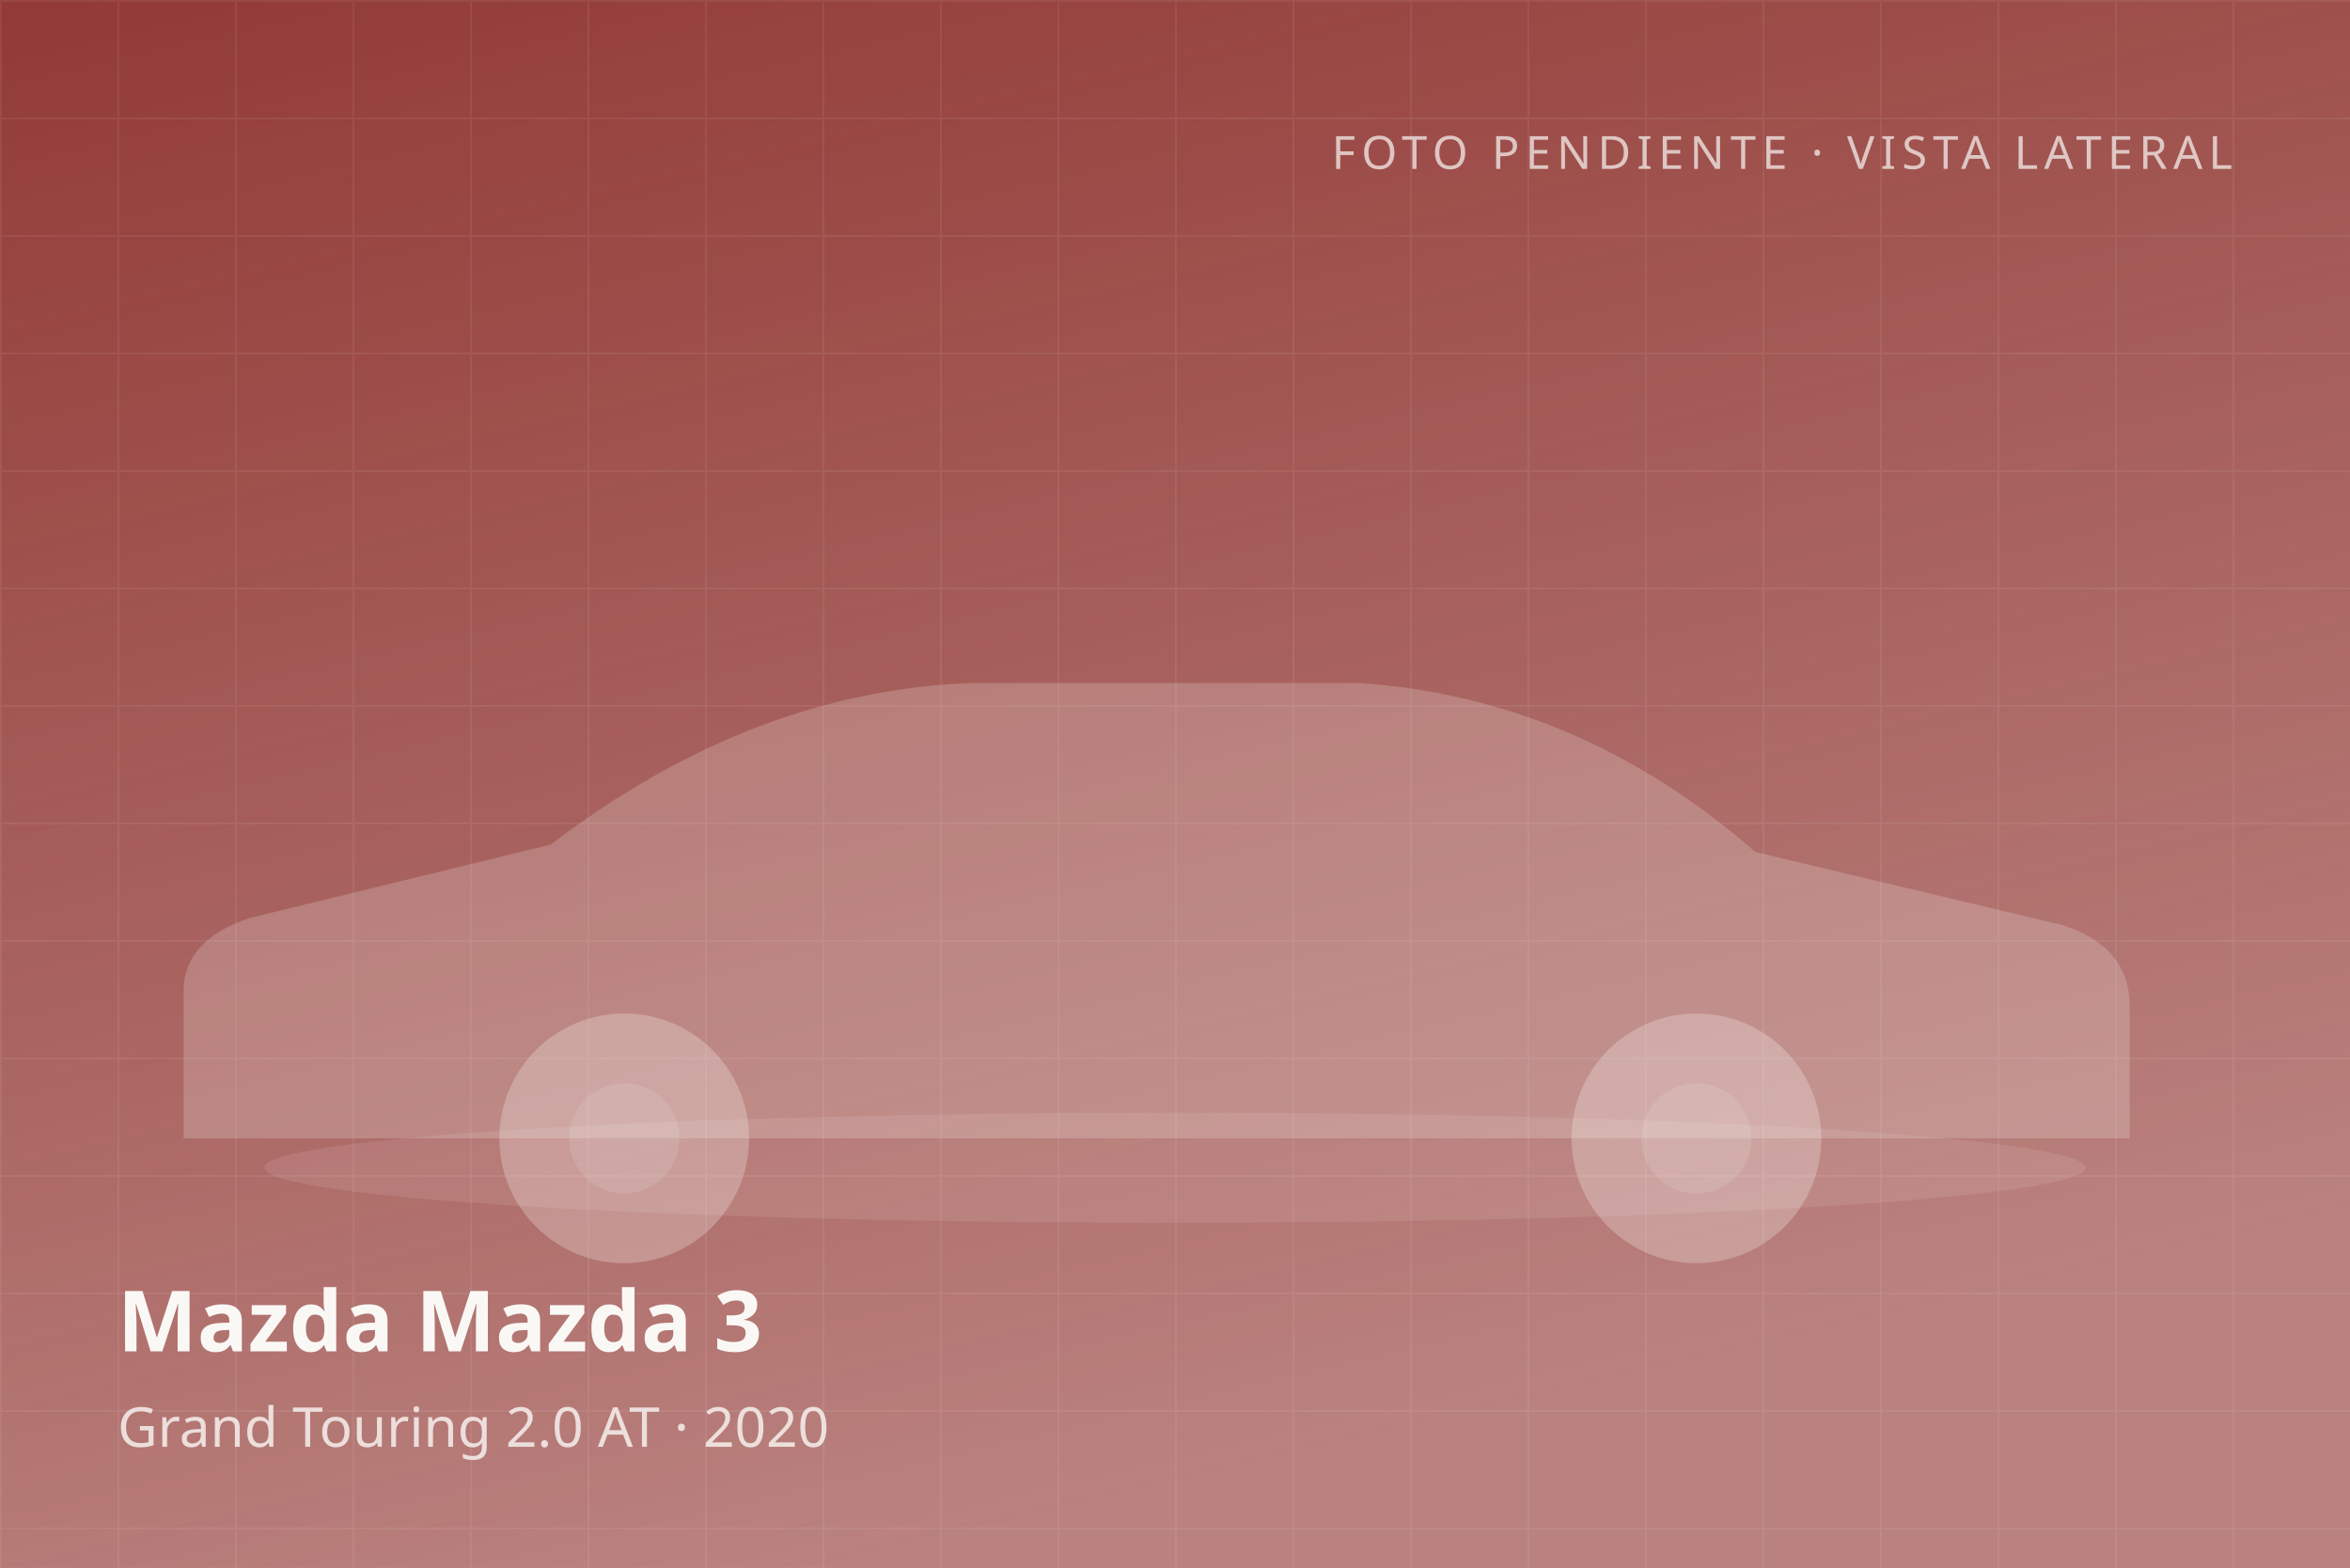
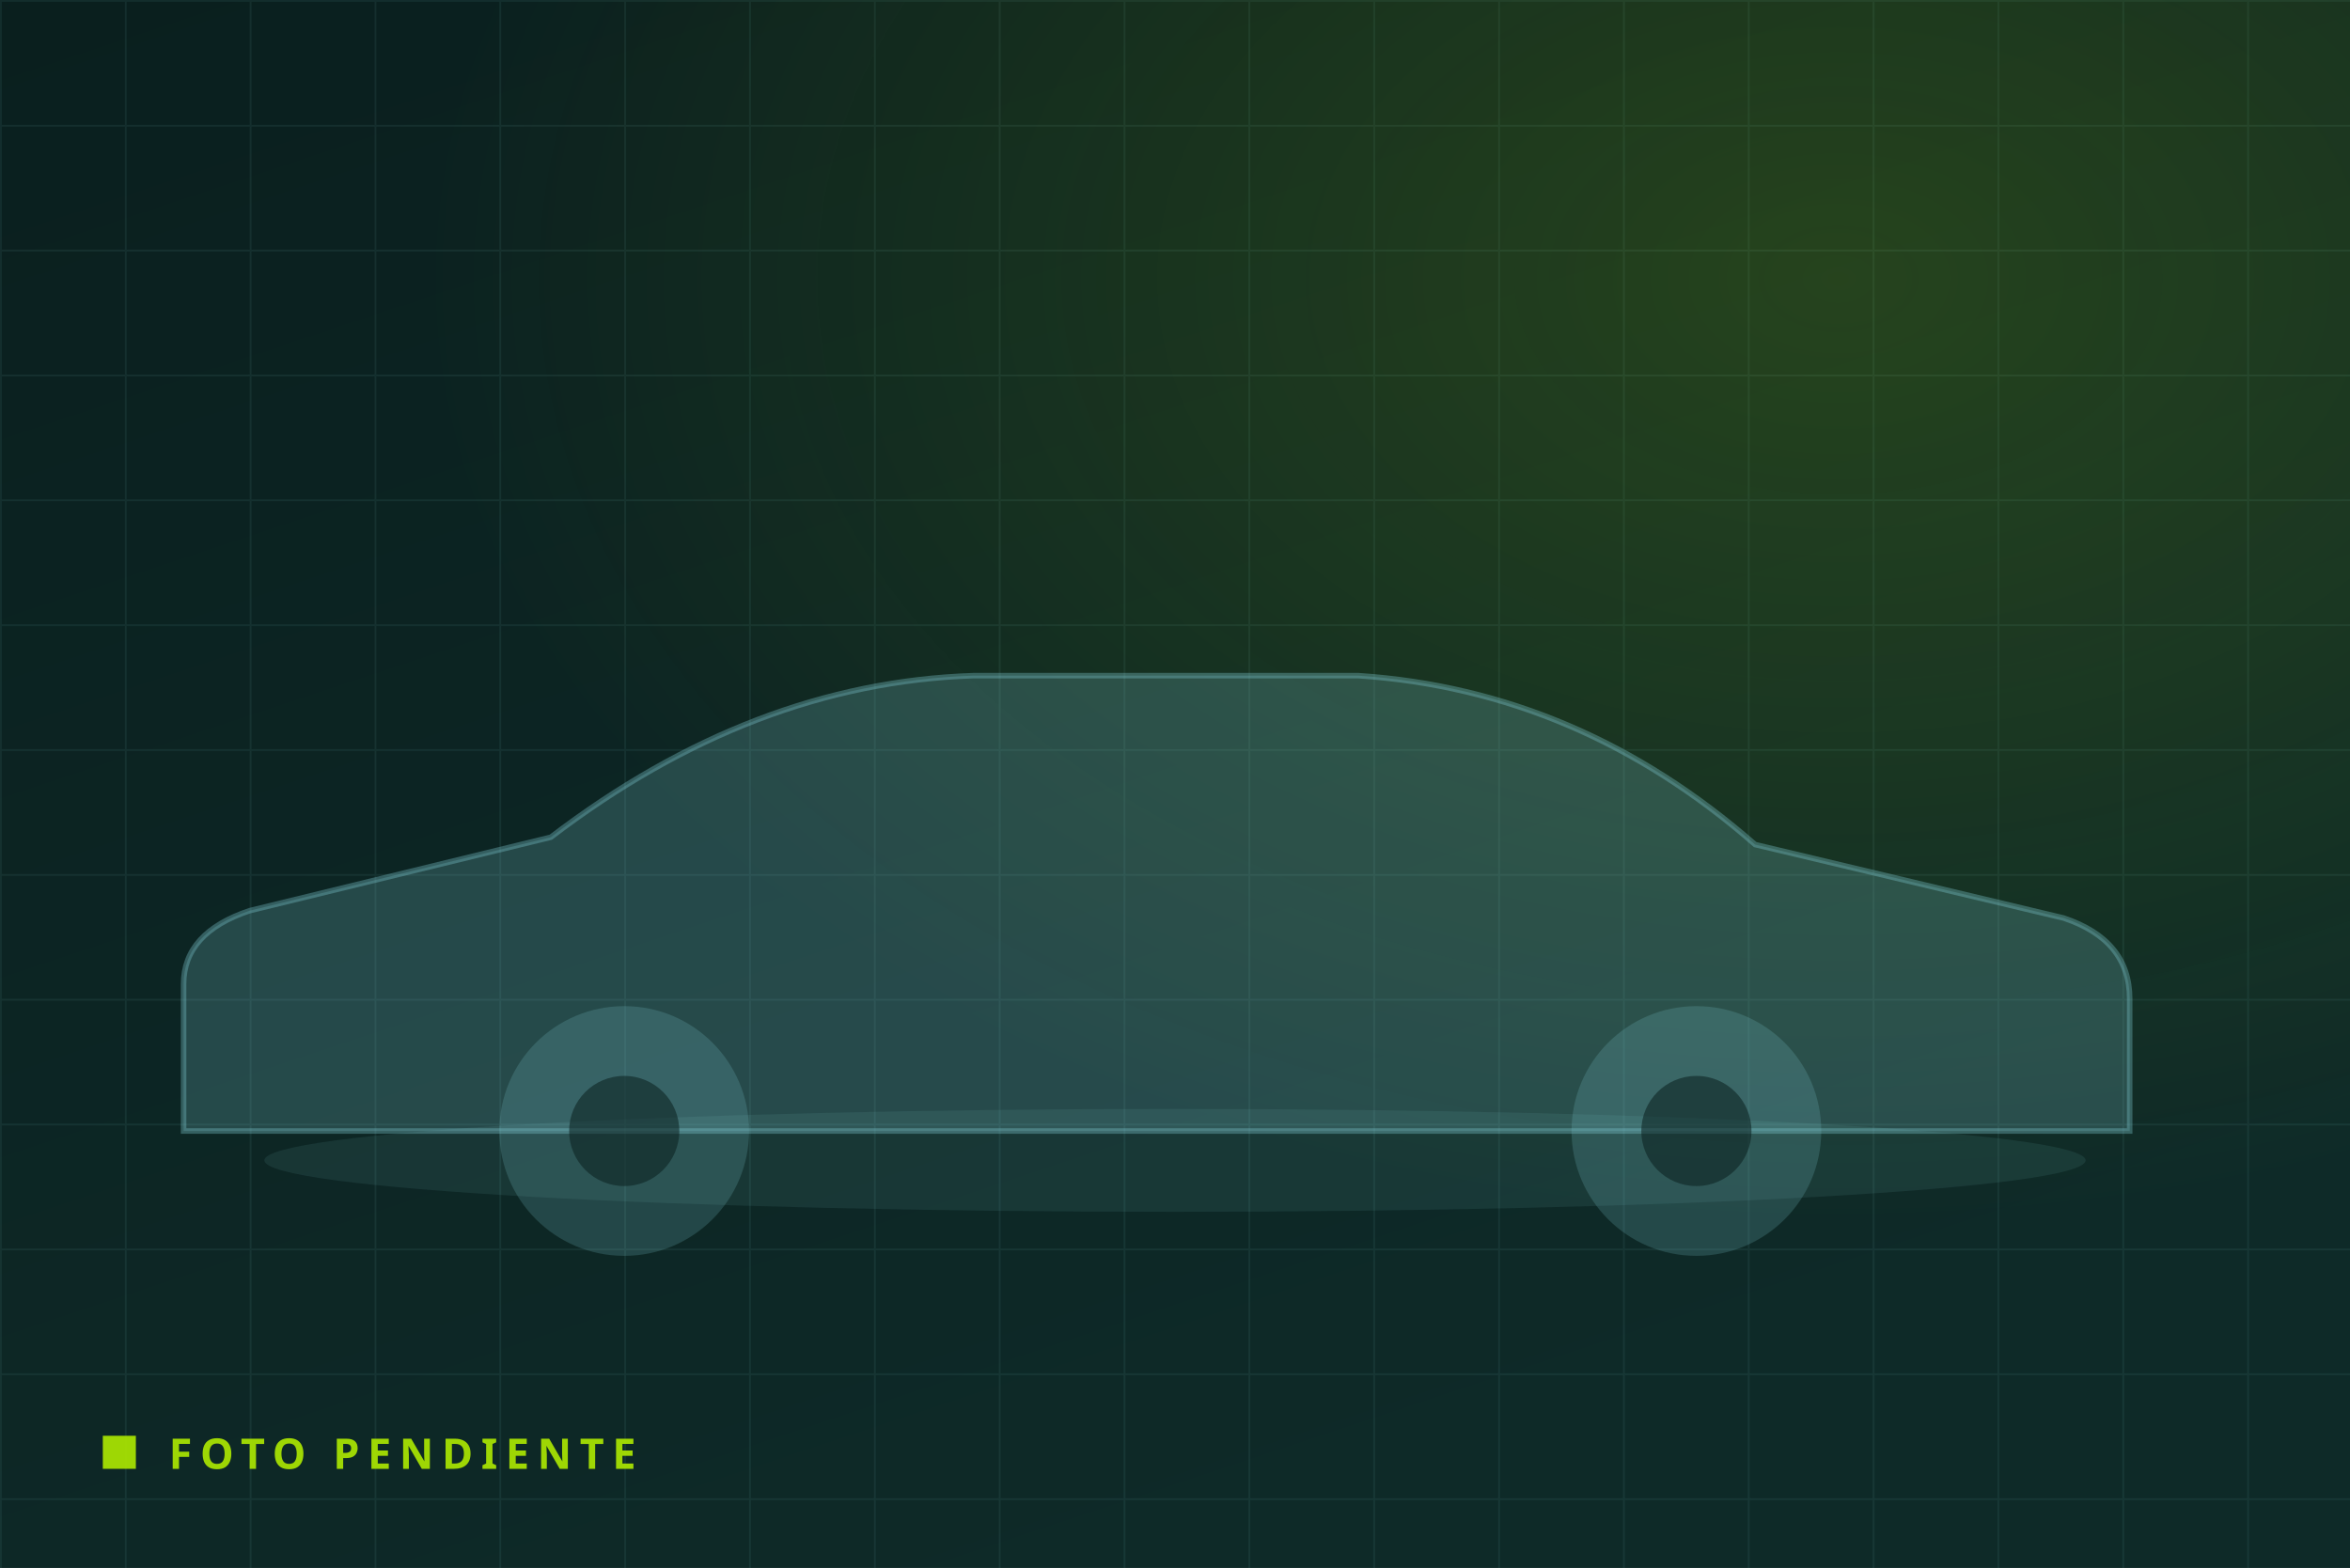
- <svg xmlns="http://www.w3.org/2000/svg" viewBox="0 0 640 427" width="640" height="427" role="img" aria-label="Imagen de referencia pendiente de Mazda Mazda 3">
+ <svg xmlns="http://www.w3.org/2000/svg" viewBox="0 0 640 427" width="640" height="427" role="img" aria-label="Imagen de referencia pendiente">
  <defs>
-     <linearGradient id="fondo" x1="0" y1="0" x2="0.35" y2="1">
-       <stop offset="0%" stop-color="#8c2f2a" stop-opacity="0.95" />
-       <stop offset="100%" stop-color="#8c2f2a" stop-opacity="0.6" />
+     <linearGradient id="fg31" x1="0" y1="0" x2="0.5" y2="1">
+       <stop offset="0%" stop-color="#0A1F1E" />
+       <stop offset="100%" stop-color="#0E2A28" />
    </linearGradient>
-     <pattern id="rejilla" width="32" height="32" patternUnits="userSpaceOnUse">
-       <path d="M32 0 L0 0 0 32" fill="none" stroke="#faf8f5" stroke-opacity="0.07" stroke-width="1" />
+     <radialGradient id="hg31" cx="0.78" cy="0.18" r="0.6">
+       <stop offset="0%" stop-color="#AEEA00" stop-opacity="0.16" />
+       <stop offset="100%" stop-color="#AEEA00" stop-opacity="0" />
+     </radialGradient>
+     <pattern id="rg31" width="34" height="34" patternUnits="userSpaceOnUse">
+       <path d="M34 0 L0 0 0 34" fill="none" stroke="#7ECAD1" stroke-opacity="0.08" stroke-width="1" />
    </pattern>
  </defs>
-   <rect width="640" height="427" fill="url(#fondo)" />
-   <rect width="640" height="427" fill="url(#rejilla)" />
-   <g transform="translate(0,60)">
-     <ellipse cx="320" cy="258" rx="248" ry="15" fill="#faf8f5" opacity="0.10" />
-     <path d="M50 250 L50 210 Q50 196 68 190 L150 170 Q205 128 265 126 L370 126 Q430 130 478 172 L562 192 Q580 198 580 214 L580 250 Z" fill="#faf8f5" opacity="0.20" />
-     <circle cx="170" cy="250" r="34" fill="#faf8f5" opacity="0.26" />
-     <circle cx="170" cy="250" r="15" fill="#faf8f5" opacity="0.12" />
-     <circle cx="462" cy="250" r="34" fill="#faf8f5" opacity="0.26" />
-     <circle cx="462" cy="250" r="15" fill="#faf8f5" opacity="0.12" />
+   <rect width="640" height="427" fill="url(#fg31)" />
+   <rect width="640" height="427" fill="url(#rg31)" />
+   <rect width="640" height="427" fill="url(#hg31)" />
+   <g transform="translate(0,58)">
+     <ellipse cx="320" cy="258" rx="248" ry="14" fill="#7ECAD1" opacity="0.10" />
+     <path d="M50 250 L50 210 Q50 196 68 190 L150 170 Q205 128 265 126 L370 126 Q430 130 478 172 L562 192 Q580 198 580 214 L580 250 Z" fill="#7ECAD1" opacity="0.22" />
+     <path d="M50 250 L50 210 Q50 196 68 190 L150 170 Q205 128 265 126 L370 126 Q430 130 478 172 L562 192 Q580 198 580 214 L580 250 Z" fill="none" stroke="#7ECAD1" stroke-opacity="0.35" stroke-width="1.5" />
+     <circle cx="170" cy="250" r="34" fill="#7ECAD1" opacity="0.20" />
+     <circle cx="170" cy="250" r="15" fill="#0A1F1E" opacity="0.55" />
+     <circle cx="462" cy="250" r="34" fill="#7ECAD1" opacity="0.20" />
+     <circle cx="462" cy="250" r="15" fill="#0A1F1E" opacity="0.55" />
  </g>
-   <text x="608" y="46" text-anchor="end" font-family="system-ui, sans-serif" font-size="12.5" letter-spacing="1.6" fill="#faf8f5" opacity="0.7">FOTO PENDIENTE · VISTA LATERAL</text>
-   <text x="32" y="368" font-family="system-ui, sans-serif" font-size="23" font-weight="700" fill="#faf8f5">Mazda Mazda 3</text>
-   <text x="32" y="394" font-family="system-ui, sans-serif" font-size="15" fill="#faf8f5" opacity="0.8">Grand Touring 2.0 AT · 2020</text>
+   <g opacity="0.9">
+     <rect x="28" y="391" width="9" height="9" fill="#AEEA00" />
+     <text x="46" y="400" font-family="system-ui, sans-serif" font-size="11.5" font-weight="600" letter-spacing="2.2" fill="#AEEA00">FOTO PENDIENTE</text>
+   </g>
</svg>
